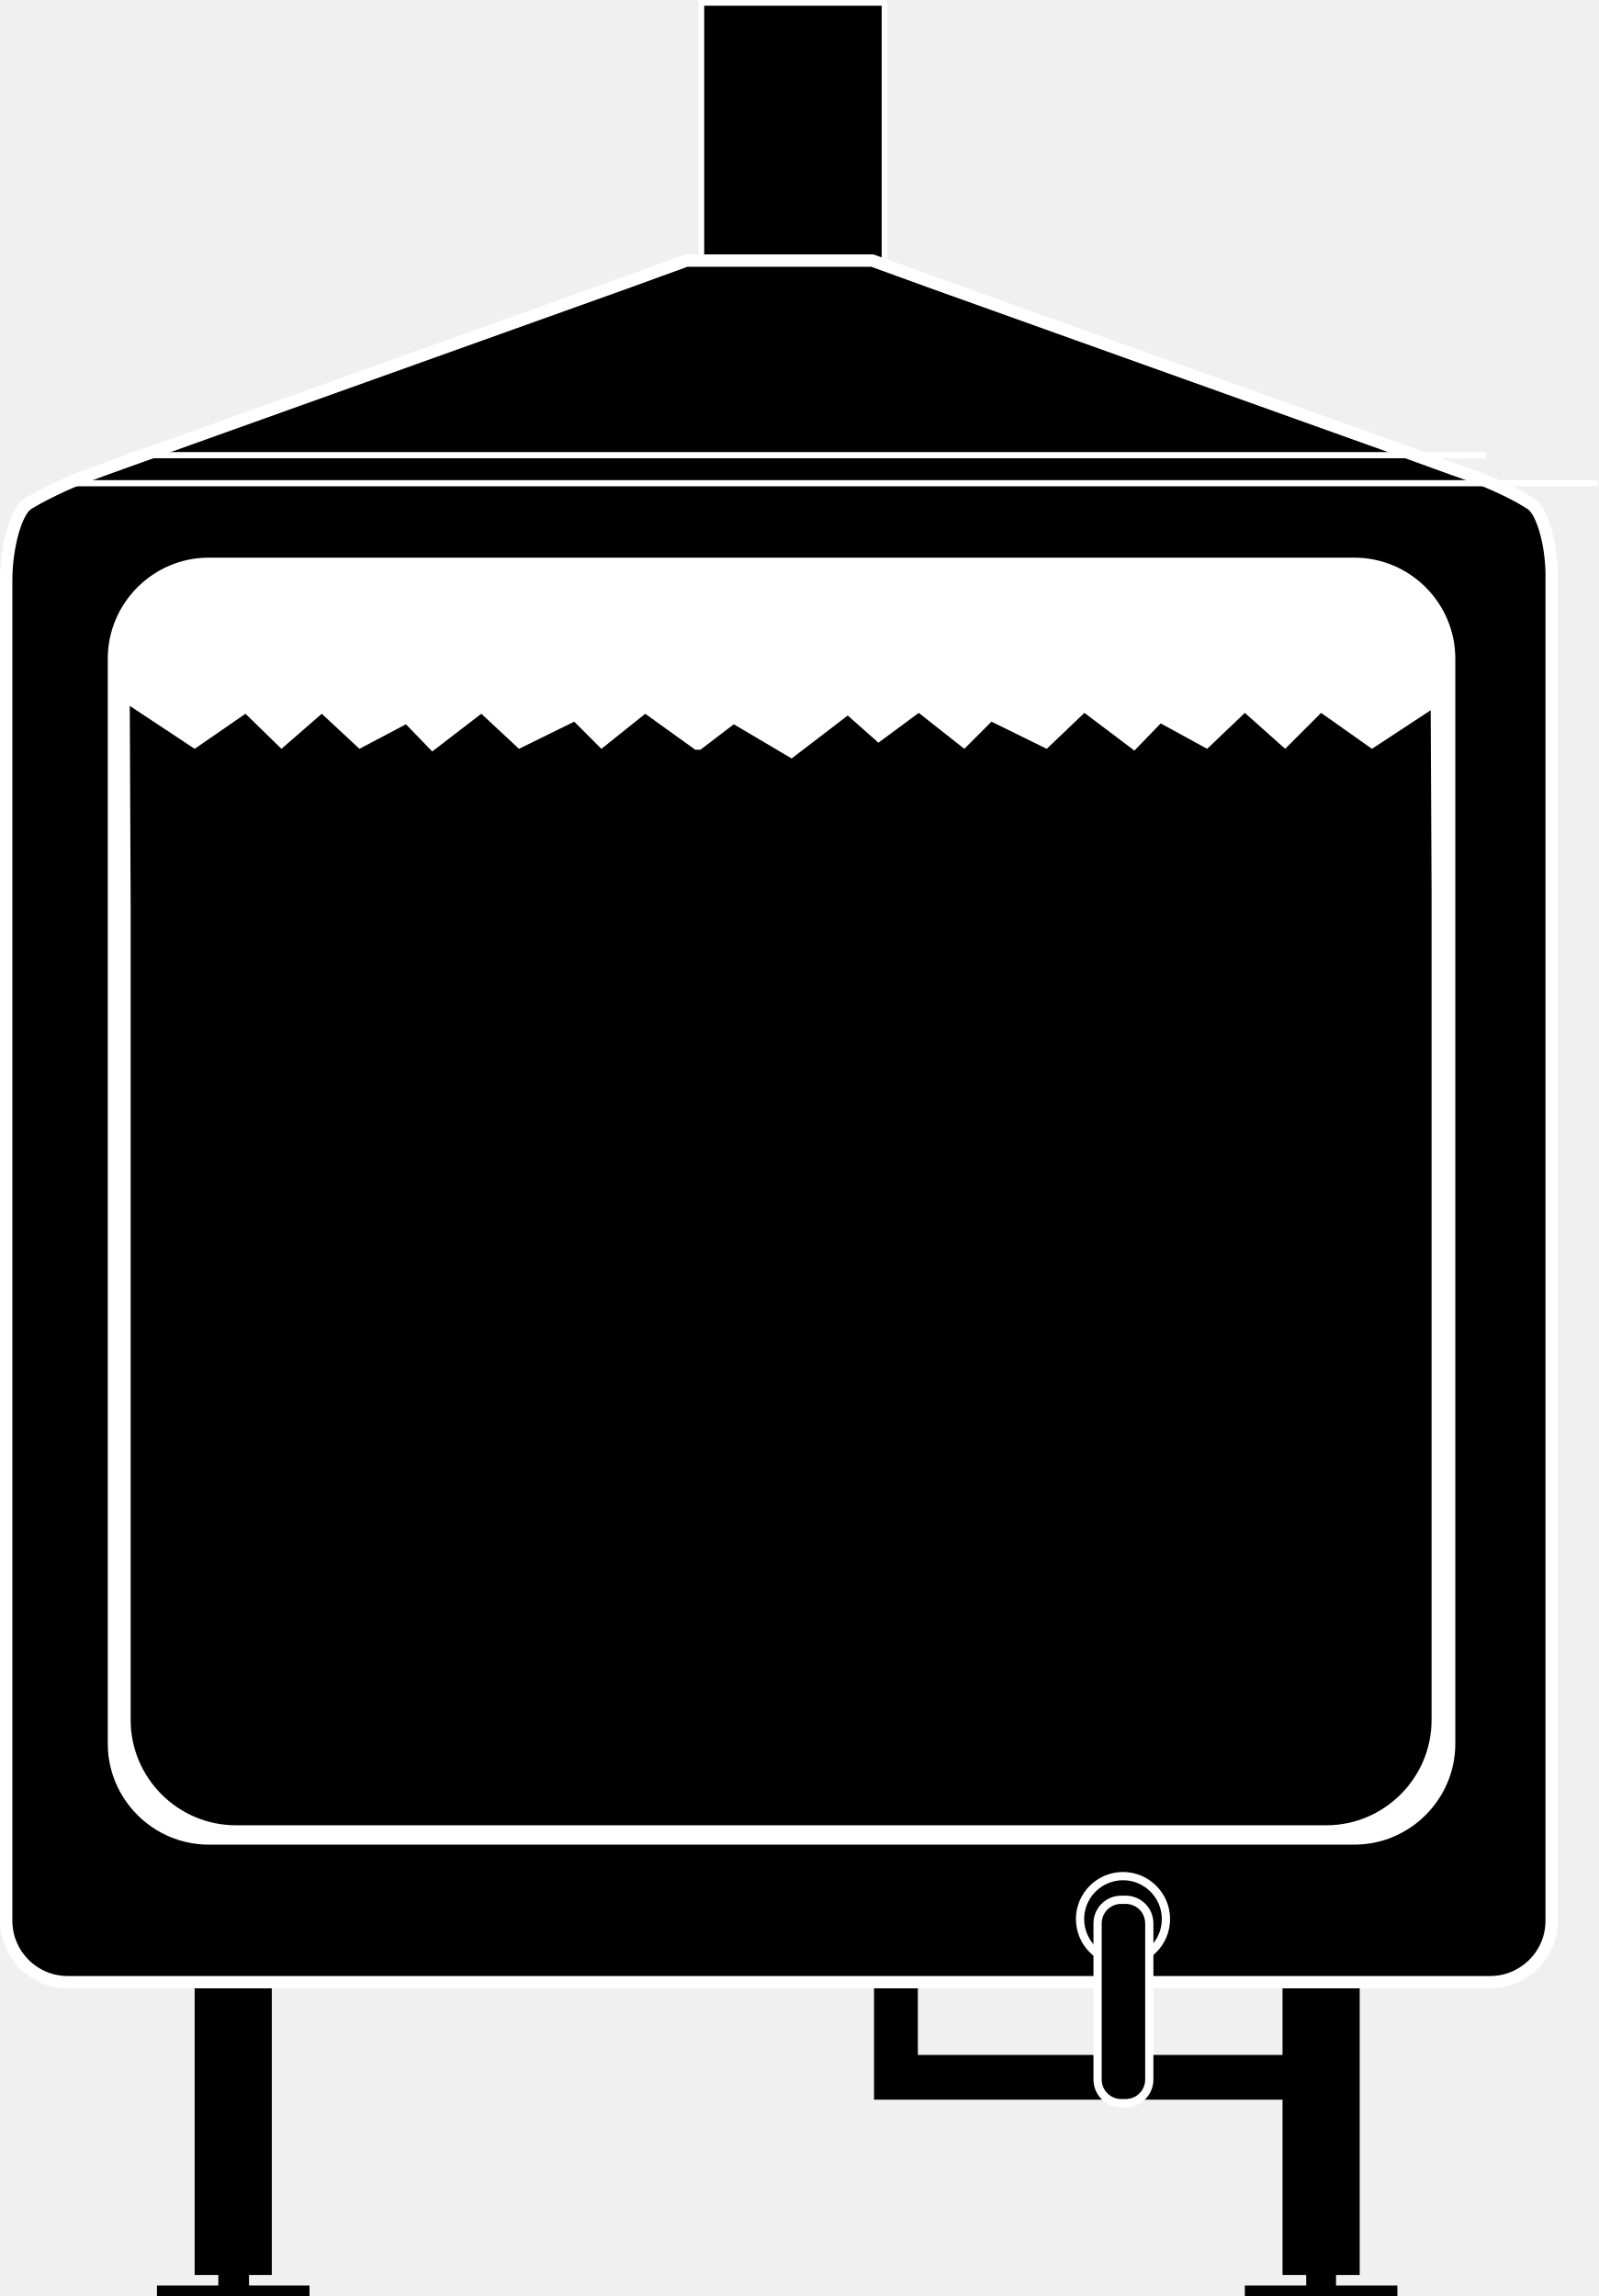
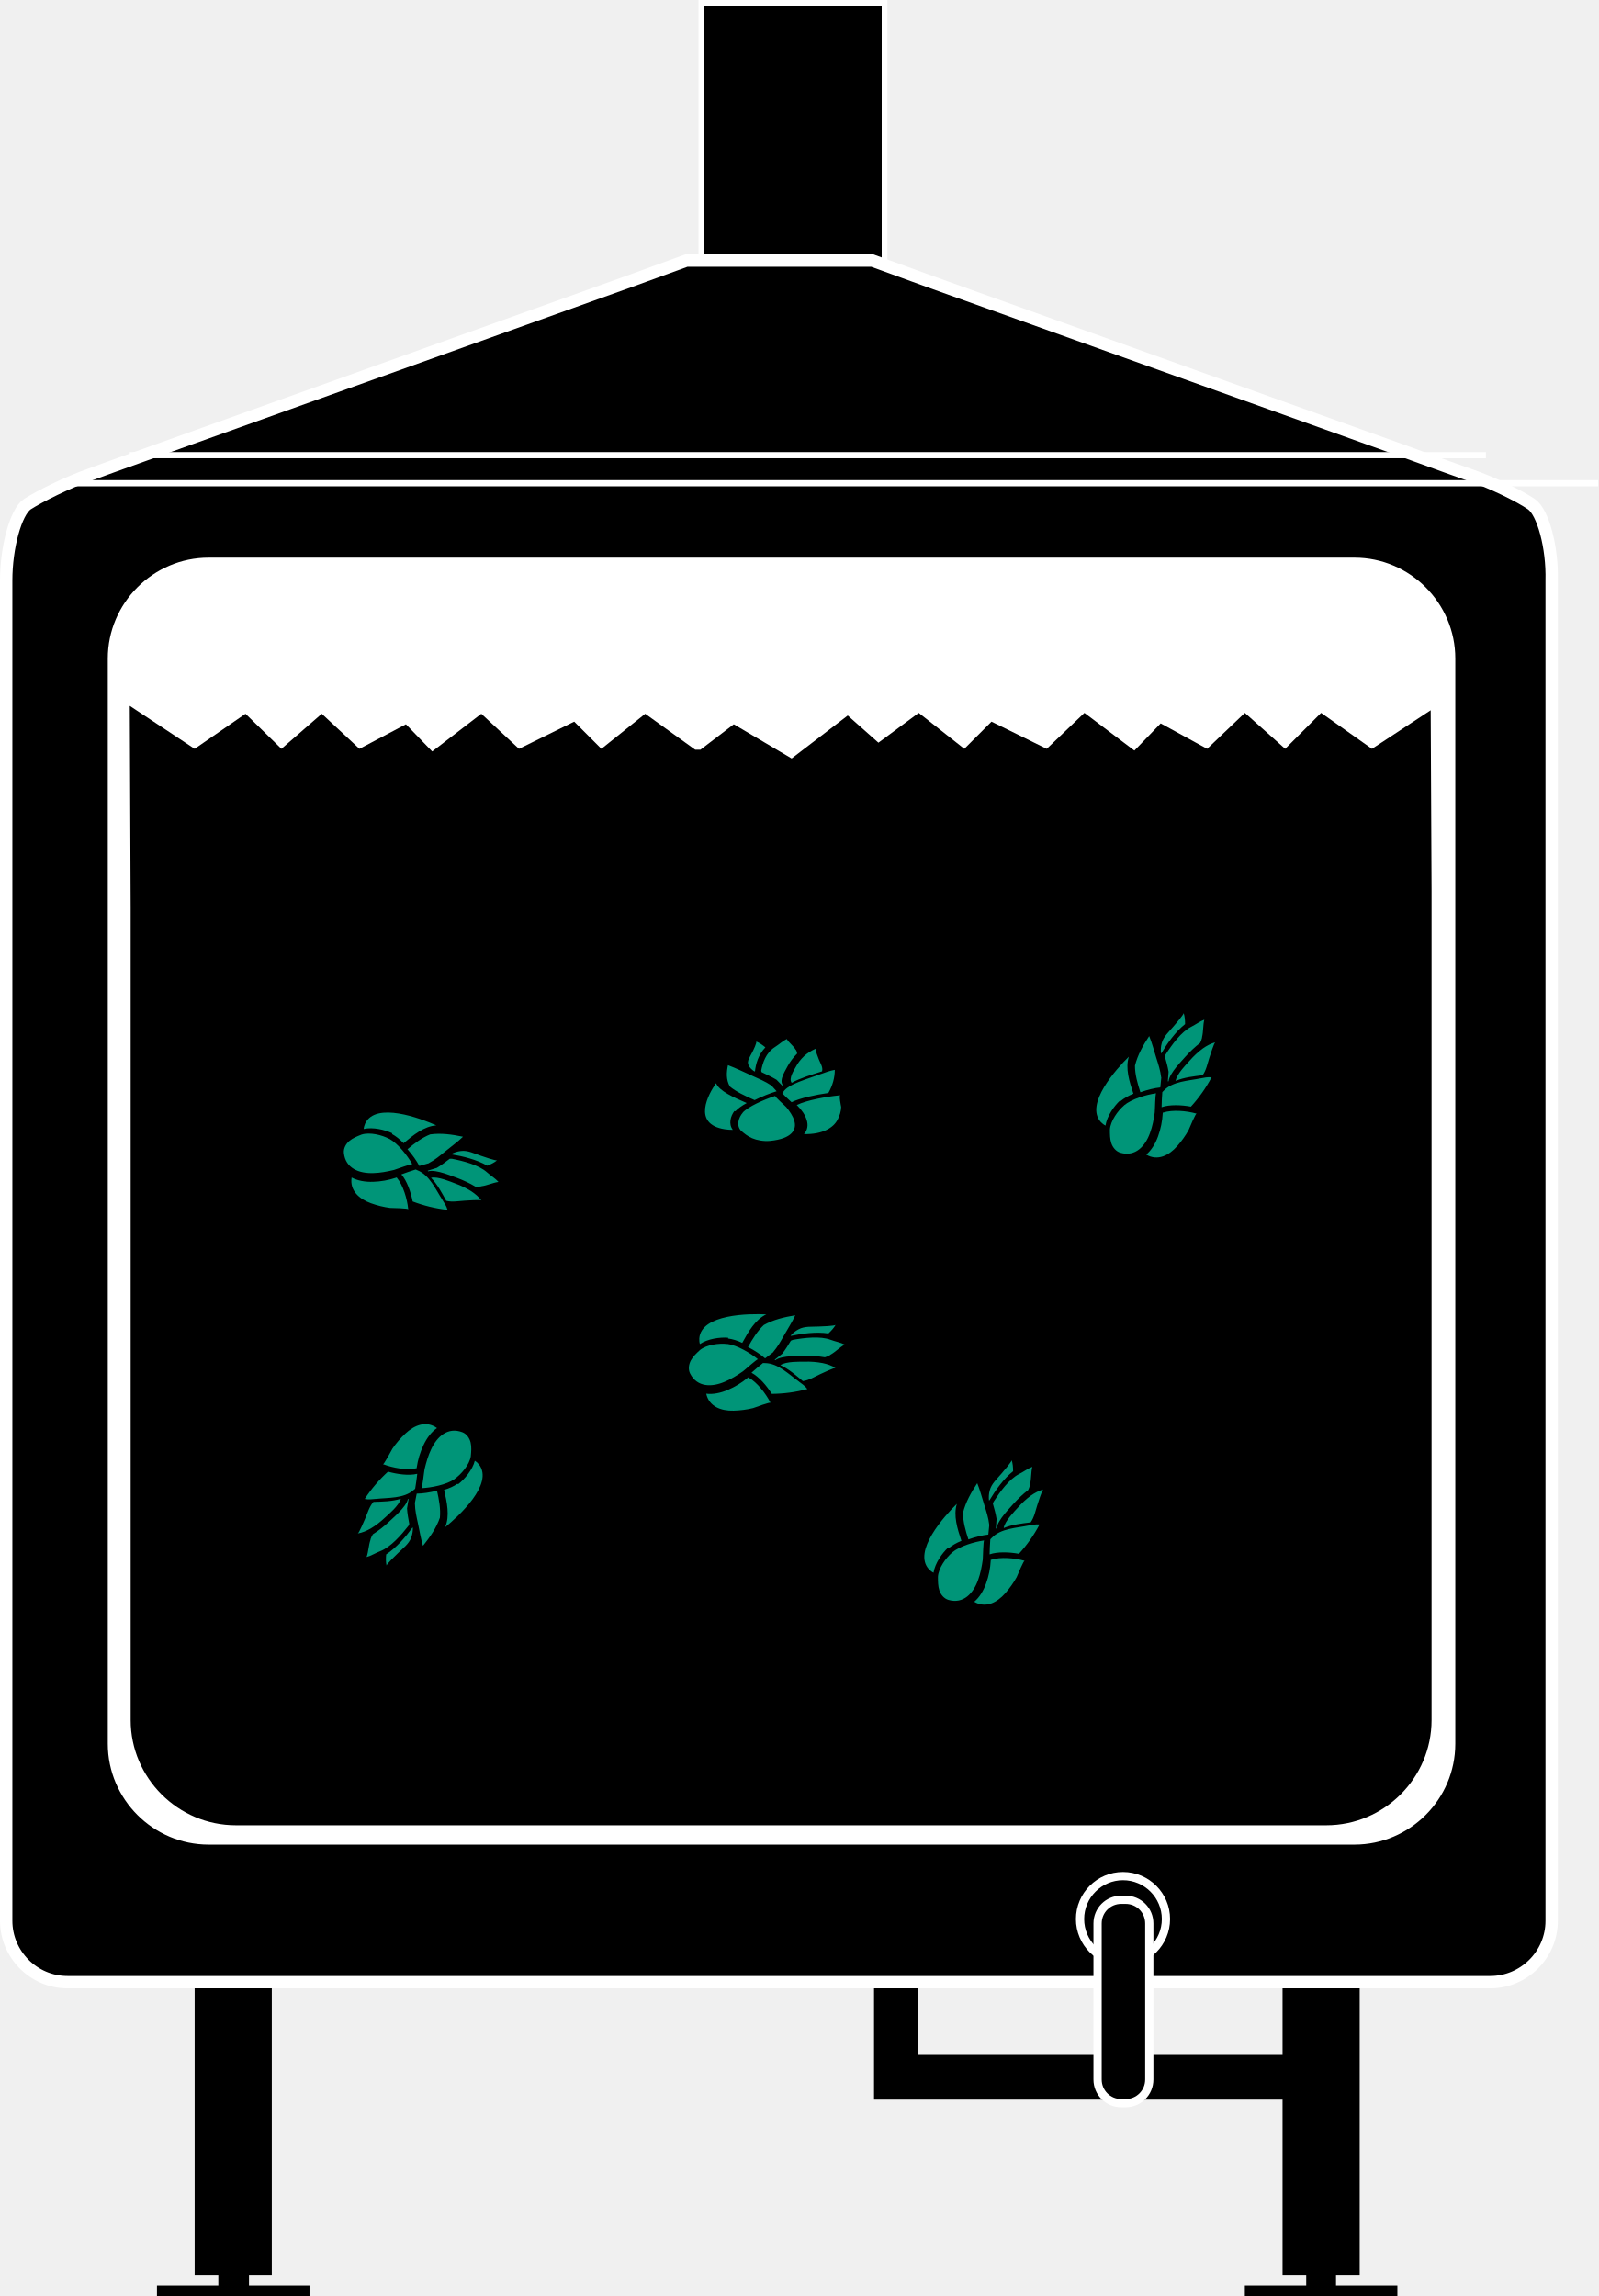
- <svg xmlns="http://www.w3.org/2000/svg" id="sour-tun-vector" viewBox="0 0 182.305 261.925" width="182.305" height="261.925">
+ <svg xmlns="http://www.w3.org/2000/svg" class="sour-tun-vector" viewBox="0 0 182.305 261.925" width="182.305" height="261.925">
  <style id="style3" />
  <path d="M28.405 260.725v-1.2h2.6v-48.6h-8.8v48.6h2.7v1.2h-7v1.2h17.4v-1.2zm124 0v-1.2h2.7v-48.6h-8.8v23.5h-41.6v-17.3h-5v22.4h46.6v20h2.7v1.2h-7v1.2h17.4v-1.2z" id="path5" />
  <path stroke-miterlimit="10" d="M80.005.325h20.9v34.3h-20.9z" id="path7" stroke="#fff" stroke-width=".65" />
  <path d="M174.705 57.525c-1.3-.9-4.5-2.5-7.2-3.4-2.6-.9-7.7-2.8-11.4-4.1l-50-17.9c-3.6-1.3-6.6-2.4-6.6-2.4h-21.2s-3 1.1-6.6 2.4l-50 17.9c-3.6 1.3-8.7 3.1-11.4 4.1-2.6.9-5.8 2.5-7.2 3.4-1.3.9-2.4 4.9-2.4 8.7v152.9c0 3.8 3.1 7 7 7h162.3c3.8 0 7-3.1 7-7v-152.9c.1-3.8-1-7.8-2.3-8.7z" id="path9" />
  <path stroke-miterlimit="10" d="M174.705 57.525c-1.3-.9-4.5-2.5-7.2-3.4-2.6-.9-7.7-2.8-11.4-4.1l-50-17.9c-3.6-1.3-6.6-2.4-6.6-2.4h-21.2s-3 1.1-6.6 2.4l-50 17.9c-3.6 1.3-8.7 3.1-11.4 4.1-2.6.9-5.8 2.5-7.2 3.4-1.3.9-2.4 4.9-2.4 8.7v152.9c0 3.8 3.1 7 7 7h162.3c3.8 0 7-3.1 7-7v-152.9c.1-3.8-1-7.8-2.3-8.7z" id="path11" fill="none" stroke="#fff" stroke-width="1.41" />
  <path stroke-miterlimit="10" d="M154.505 210.925h-130.7c-6.6 0-12-5.4-12-12v-123.8c0-6.6 5.4-12 12-12h130.7c6.6 0 12 5.4 12 12v123.8c0 6.6-5.4 12-12 12z" id="path13" fill="#fff" stroke="#000" stroke-width=".984" />
  <path id="sour-tun-path" d="M163.305 101.625l-.1-20.6-6.7 4.4-5.8-4.1-4.1 4.1-4.6-4.1-4.3 4.1-5.3-2.9-3 3.1-5.7-4.3-4.3 4.1-6.3-3.1-3.1 3.1-5.2-4.1-4.6 3.4-3.5-3.1-6.4 4.9-6.6-3.9-3.8 2.9h-.6l-5.7-4.1-5 4-3.1-3.1-6.3 3.1-4.3-4-5.6 4.3-3-3.1-5.3 2.8-4.3-4-4.6 4-4.1-4-5.8 4-7.4-4.9.1 23v92.7c0 6.6 5.4 12 12 12h124.4c6.6 0 12-5.4 12-12v-94.6z" />
  <path stroke-miterlimit="10" d="M14.805 51.925h154.7m-161.7 3.2h174.5" id="path16" stroke="#fff" stroke-width=".705" />
  <path stroke-miterlimit="10" d="M128.105 223.825c-2.7 0-4.9-2.2-4.9-4.9s2.2-4.9 4.9-4.9 4.9 2.2 4.9 4.9-2.2 4.9-4.9 4.9z" id="path18" stroke="#fff" stroke-width=".94" />
  <g id="g20">
-     <path d="M149.6 244.5c-1.5 0-2.7-1.2-2.7-2.7V224c0-1.5 1.2-2.7 2.7-2.7h.5c1.5 0 2.7 1.2 2.7 2.7v17.8c0 1.5-1.2 2.7-2.7 2.7h-.5z" id="path22" transform="translate(-21.695 -4.575)" />
+     <path d="M127.905 239.925c-1.5 0-2.7-1.2-2.7-2.7v-17.8c0-1.5 1.2-2.7 2.7-2.7h.5c1.5 0 2.7 1.2 2.7 2.7v17.8c0 1.5-1.2 2.7-2.7 2.7h-.5z" id="path22" />
    <path stroke-miterlimit="10" d="M127.905 239.925c-1.5 0-2.7-1.2-2.7-2.7v-17.8c0-1.5 1.2-2.7 2.7-2.7h.5c1.5 0 2.7 1.2 2.7 2.7v17.8c0 1.5-1.2 2.7-2.7 2.7h-.5z" id="path24" fill="none" stroke="#fff" stroke-width=".94" />
  </g>
+   <path d="M47.043 174.276c-.748 1.023-1.81 2.278-2.992 3.048-.038.42-.048.876.045 1.276-.036-.133 1.147-1.28 1.308-1.427.54-.537 1.237-1.026 1.502-1.768.15-.394.205-.796.195-1.22l-.01.096zm-4.457-2.927c-.457.527-.654 1.243-.924 1.87-.083.188-.713 1.695-.845 1.715.497-.084 1.006-.298 1.47-.564.59-.352 1.133-.774 1.634-1.25.323-.296 1.63-1.38 1.8-2.148-.975.317-2.102.326-3.132.36zm4.746.18c.01.768.184 1.518.344 2.25.184.833.325 1.76.576 2.566.794-.986 1.528-2.043 1.93-3.212.094-1.003-.1-2.065-.332-3.08-.835.215-1.662.333-2.314.338l-.22 1.12zm4.86-2.27c-.42.287-.947.532-1.534.705.326 1.4.67 2.966.125 4.252 1.517-1.228 5.565-4.928 3.863-7.142-.147-.177-.296-.32-.48-.436-.263 1.05-1.178 2.124-1.916 2.69zm-.36-.523c.785-.546 1.718-1.633 1.874-2.598.05-.534.1-1.068-.017-1.568-.118-.5-.447-.987-.935-1.18-1.67-.644-2.9.496-3.574 1.95-.343.72-.56 1.48-.748 2.263-.055.24-.25 2.162-.366 2.167 1.147-.056 2.842-.387 3.783-1.033zm-8.985 2.26c1.418-.16 3.216-.025 4.335-1.014l.177-.146c.093-.48.18-1.255.24-1.706-.952.238-2.288.048-3.337-.245-.98.887-1.894 1.943-2.655 3.112.432.09.878.033 1.305-.01zm.922-3.94c1.007.386 2.625.7 3.71.443l.048.005.007-.08c.132-.886.392-1.76.778-2.57.366-.782.89-1.5 1.535-1.945-1.223-.88-2.578-.34-3.615.64-.537.506-1.048 1.094-1.464 1.708-.12.217-.99 1.864-1.098 1.79zm-1.504 8.6c-.222.632-.22 1.317-.444 1.965.535-.146 1.02-.46 1.563-.67 1.184-.46 2.37-1.817 3.204-2.88l.1-.22c-.108-.58-.217-1.162-.258-1.77l.182-1.075-.08-.008c-.188.96-1.844 2.273-2.205 2.647-.536.49-1.135.97-1.793 1.383-.096.154-.197.356-.265.562z" id="path4" fill="#009578" class="hop dynamic" />
+   <path d="M86.123 122.204c.092-.823.378-1.883 1.188-2.723-.284-.24-.63-.492-1.058-.676.15.06-.367 1.104-.443 1.24-.225.485-.677 1-.41 1.497.13.27.38.507.727.734l-.065-.056zm7.652 0c.132-.45-.195-.91-.365-1.346-.048-.132-.48-1.175-.337-1.233-.53.223-.973.52-1.32.83-.427.402-.75.826-.975 1.263-.152.275-.866 1.33-.465 1.808.92-.52 2.264-.927 3.473-1.313zm-5.835 1.593c-.616-.413-1.417-.758-2.186-1.1-.876-.385-1.776-.838-2.712-1.186-.175.82-.223 1.655.215 2.434.677.577 1.747 1.085 2.826 1.554.832-.415 1.73-.774 2.51-1.01l-.62-.686zm-4.04 2.967c.275-.305.716-.627 1.283-.93-1.494-.644-3.14-1.372-3.5-2.265-.852 1.208-2.792 4.66.993 5.255.316.044.61.07.92.066-.514-.664-.26-1.573.177-2.144zm.842.156c-.51.576-.774 1.5-.2 2.078.36.308.72.615 1.254.845.534.23 1.313.378 2.05.308 2.51-.244 3.088-1.303 2.75-2.333-.152-.512-.49-1.004-.883-1.495-.123-.15-1.402-1.264-1.27-1.308-1.33.44-3.102 1.224-3.722 1.91zm8.996-4.433c-1.573.593-3.836 1.16-4.4 2.097l-.097.143c.267.294.77.747 1.057 1.012.954-.47 2.706-.842 4.196-1.057.476-.83.74-1.73.733-2.637-.588.106-1.08.295-1.56.47zm2 2.47c-1.514.15-3.702.555-4.8 1.082l-.06.014.053.046c.54.528.915 1.095 1.093 1.673.176.555.113 1.132-.31 1.604 2.16.042 3.36-.736 3.83-1.638.247-.466.397-.968.413-1.45-.03-.16-.282-1.365-.095-1.363zm-4.973-5.207c-.23-.422-.772-.794-1.015-1.225-.527.27-.863.613-1.347.92-1.058.673-1.412 1.833-1.573 2.708l.05.155c.588.277 1.176.554 1.704.87l.63.648.102-.025c-.532-.588.42-1.89.558-2.223.257-.456.596-.932 1.06-1.39-.005-.118-.045-.264-.125-.4z" id="path4-3" fill="#009578" class="hop dynamic" />
+   <path d="M132.492 120.14c.65-1.09 1.59-2.437 2.695-3.313 0-.423-.032-.877-.162-1.267.05.13-1.023 1.38-1.17 1.543-.487.584-1.136 1.136-1.33 1.9-.115.406-.13.812-.082 1.234v-.098zm4.71 2.5c.405-.568.535-1.3.746-1.95.065-.193.552-1.752.682-1.785-.487.13-.975.39-1.413.698-.552.406-1.055.877-1.51 1.397-.292.325-1.494 1.526-1.592 2.306.942-.406 2.063-.52 3.086-.65zm-4.743.26c-.082-.763-.326-1.494-.553-2.21-.26-.81-.487-1.72-.812-2.5-.698 1.056-1.33 2.177-1.624 3.378 0 1.007.294 2.046.618 3.037.812-.292 1.624-.487 2.274-.552l.113-1.137zm-4.63 2.712c.39-.325.894-.617 1.463-.845-.455-1.364-.942-2.89-.52-4.222-1.397 1.364-5.083 5.424-3.183 7.47.163.162.325.292.52.39.162-1.072.974-2.225 1.656-2.858zm.407.487c-.73.616-1.56 1.785-1.624 2.76 0 .535 0 1.07.163 1.558.162.487.535.942 1.04 1.088 1.72.487 2.84-.763 3.377-2.273.276-.747.422-1.527.535-2.322.033-.243.05-2.175.163-2.19-1.136.16-2.792.648-3.67 1.38zm8.736-3.086c-1.396.292-3.2.324-4.222 1.412l-.16.163c-.05.486-.066 1.265-.082 1.72.925-.325 2.273-.26 3.345-.065.893-.974 1.705-2.11 2.355-3.345-.44-.05-.877.048-1.3.13zm-.552 4.01c-1.038-.292-2.678-.454-3.734-.097h-.048v.08c-.05.894-.228 1.788-.536 2.632-.292.81-.747 1.574-1.348 2.077 1.3.764 2.598.098 3.54-.974.487-.552.942-1.185 1.3-1.835.097-.227.81-1.948.925-1.883zm.7-8.703c.162-.65.097-1.33.26-1.997-.52.195-.975.552-1.495.812-1.136.568-2.192 2.03-2.922 3.167l-.082.227c.164.567.326 1.136.424 1.737l-.082 1.088h.082c.097-.975 1.623-2.436 1.948-2.842.487-.536 1.04-1.072 1.657-1.543.08-.162.16-.373.21-.584z" id="path4-3-3" fill="#009578" class="hop dynamic" />
+   <path d="M112.872 171.15c.65-1.088 1.59-2.436 2.696-3.312 0-.423-.033-.877-.163-1.267.05.13-1.023 1.38-1.17 1.544-.486.584-1.136 1.136-1.33 1.9-.114.405-.13.81-.082 1.234v-.098zm4.71 2.5c.405-.567.535-1.298.746-1.948.065-.195.552-1.753.682-1.786-.487.13-.974.39-1.413.698-.552.406-1.055.877-1.51 1.397-.292.326-1.494 1.527-1.59 2.307.94-.406 2.06-.52 3.084-.65zm-4.742.26c-.082-.762-.325-1.493-.553-2.208-.26-.812-.487-1.72-.81-2.5-.7 1.055-1.333 2.176-1.625 3.377 0 1.006.292 2.045.617 3.036.81-.292 1.623-.487 2.272-.552l.114-1.137zm-4.628 2.713c.39-.325.893-.617 1.46-.845-.454-1.364-.94-2.89-.52-4.222-1.395 1.364-5.08 5.424-3.18 7.47.16.162.323.292.518.39.163-1.072.975-2.225 1.657-2.858zm.406.487c-.73.617-1.56 1.786-1.624 2.76 0 .536 0 1.072.162 1.56.162.486.536.94 1.04 1.087 1.72.487 2.84-.763 3.377-2.273.276-.747.422-1.527.536-2.322.03-.244.048-2.176.16-2.192-1.136.162-2.792.65-3.67 1.38zm8.736-3.086c-1.397.293-3.2.325-4.222 1.413l-.163.163c-.05.487-.066 1.266-.082 1.72.926-.324 2.274-.26 3.345-.064.894-.974 1.705-2.11 2.355-3.345-.438-.048-.877.05-1.3.13zm-.552 4.01c-1.04-.29-2.68-.453-3.735-.096h-.05v.08c-.048.894-.226 1.787-.535 2.632-.292.812-.747 1.575-1.348 2.078 1.3.764 2.6.098 3.54-.974.488-.552.942-1.185 1.3-1.835.097-.228.812-1.95.925-1.885zm.698-8.703c.162-.648.097-1.33.26-1.996-.52.195-.974.552-1.494.812-1.137.568-2.192 2.03-2.923 3.167l-.08.227c.16.568.324 1.137.42 1.737l-.08 1.088h.08c.098-.974 1.625-2.435 1.95-2.84.487-.537 1.04-1.073 1.656-1.544.08-.16.16-.372.21-.584z" id="path4-3-3-1" fill="#009578" class="hop dynamic" />
+   <path d="M51.517 131.692c1.25.204 2.85.584 4.072 1.29.392-.156.802-.353 1.117-.617-.103.093-1.66-.445-1.864-.52-.723-.24-1.475-.64-2.257-.54-.42.043-.802.177-1.177.377l.09-.036zm-.595 5.298c.678.17 1.405.02 2.087-.02.204-.012 1.833-.132 1.91-.023-.3-.406-.72-.763-1.168-1.058-.58-.365-1.203-.66-1.853-.892-.41-.152-1.97-.828-2.73-.632.723.726 1.24 1.727 1.737 2.63zm-1.984-4.314c.68-.356 1.27-.85 1.85-1.325.66-.54 1.423-1.085 2.028-1.673-1.238-.262-2.513-.44-3.738-.27-.936.37-1.795 1.025-2.597 1.69.57.65 1.05 1.332 1.35 1.912l1.1-.313zm-4.223-3.307c.445.242.902.603 1.322 1.048 1.102-.925 2.342-1.94 3.736-2.035-1.782-.798-6.912-2.734-8.117-.215-.09.21-.152.41-.17.626 1.055-.242 2.426.09 3.266.49zm-.304.555c-.84-.452-2.233-.793-3.163-.495-.498.197-.997.394-1.39.724-.394.33-.68.844-.63 1.366.18 1.78 1.754 2.362 3.356 2.306.796-.018 1.574-.17 2.356-.355.238-.06 2.04-.754 2.098-.654-.57-.997-1.63-2.36-2.633-2.906zm6.08 6.99c-.784-1.19-1.476-2.854-2.864-3.406l-.21-.092c-.472.133-1.203.405-1.632.557.643.74 1.078 2.02 1.29 3.087 1.235.472 2.59.81 3.977.96-.115-.425-.367-.797-.597-1.16zm-3.932.962c-.11-1.074-.562-2.66-1.282-3.51l-.018-.045-.075.03c-.85.283-1.745.445-2.644.47-.863.025-1.74-.117-2.43-.49-.23 1.488.865 2.45 2.208 2.933.693.25 1.45.44 2.184.534.247.006 2.11.038 2.092.168zm8.352-2.55c.663-.087 1.274-.398 1.953-.492-.372-.412-.872-.703-1.304-1.09-.948-.85-2.695-1.294-4.02-1.556l-.242.007c-.47.36-.938.72-1.46 1.032l-1.042.323.03.075c.94-.267 2.862.615 3.36.768.676.256 1.377.573 2.042.974.18.016.407.013.62-.02z" id="path4-3-3-1-7" fill="#009578" class="hop dynamic" />
+   <path d="M90.24 152.395c1.238-.263 2.867-.49 4.26-.275.31-.287.622-.62.82-.98-.063.124-1.708.188-1.927.19-.76.04-1.606-.06-2.298.316-.375.193-.684.457-.96.78l.07-.067zm1.365 5.154c.693-.09 1.317-.49 1.937-.778.187-.085 1.662-.787 1.774-.714-.426-.27-.948-.45-1.472-.56-.673-.13-1.36-.18-2.05-.16-.438.006-2.136-.058-2.774.4.938.415 1.783 1.16 2.573 1.822zm-3.413-3.303c.504-.578.875-1.253 1.245-1.906.418-.74.93-1.526 1.282-2.294-1.25.205-2.502.502-3.582 1.105-.74.685-1.302 1.606-1.808 2.517.766.397 1.46.86 1.95 1.292l.91-.69zm-5.135-1.55c.503.064 1.06.234 1.613.497.69-1.26 1.48-2.656 2.744-3.25-1.95-.098-7.433-.043-7.643 2.74-.008.23.007.438.068.647.897-.608 2.295-.796 3.223-.726zm-.08.628c-.95-.117-2.37.07-3.13.685-.393.364-.786.728-1.033 1.178-.247.45-.327 1.034-.092 1.502.813 1.594 2.492 1.566 3.964.933.735-.306 1.406-.728 2.067-1.186.2-.14 1.63-1.443 1.718-1.37-.89-.724-2.373-1.608-3.505-1.754zm8.2 4.31c-1.164-.825-2.413-2.125-3.906-2.136l-.23-.01c-.39.295-.972.813-1.316 1.11.867.46 1.735 1.49 2.32 2.41 1.323-.007 2.708-.184 4.055-.547-.263-.354-.633-.61-.98-.864zm-3.318 2.322c-.493-.96-1.488-2.274-2.468-2.806l-.033-.035-.06.056c-.69.572-1.465 1.048-2.294 1.396-.794.337-1.663.522-2.44.424.322 1.47 1.694 1.972 3.12 1.934.736-.018 1.51-.115 2.23-.294.232-.083 1.98-.73 2.01-.602zm6.858-5.404c.587-.322 1.043-.833 1.642-1.167-.496-.248-1.067-.34-1.61-.544-1.19-.447-2.98-.228-4.31.008l-.222.095c-.307.506-.613 1.01-.988 1.49l-.853.68.055.06c.78-.59 2.89-.464 3.41-.502.723-.007 1.492.034 2.256.167.175-.05.385-.135.573-.243z" id="path4-3-3-1-6" fill="#009578" class="hop dynamic" />
</svg>
